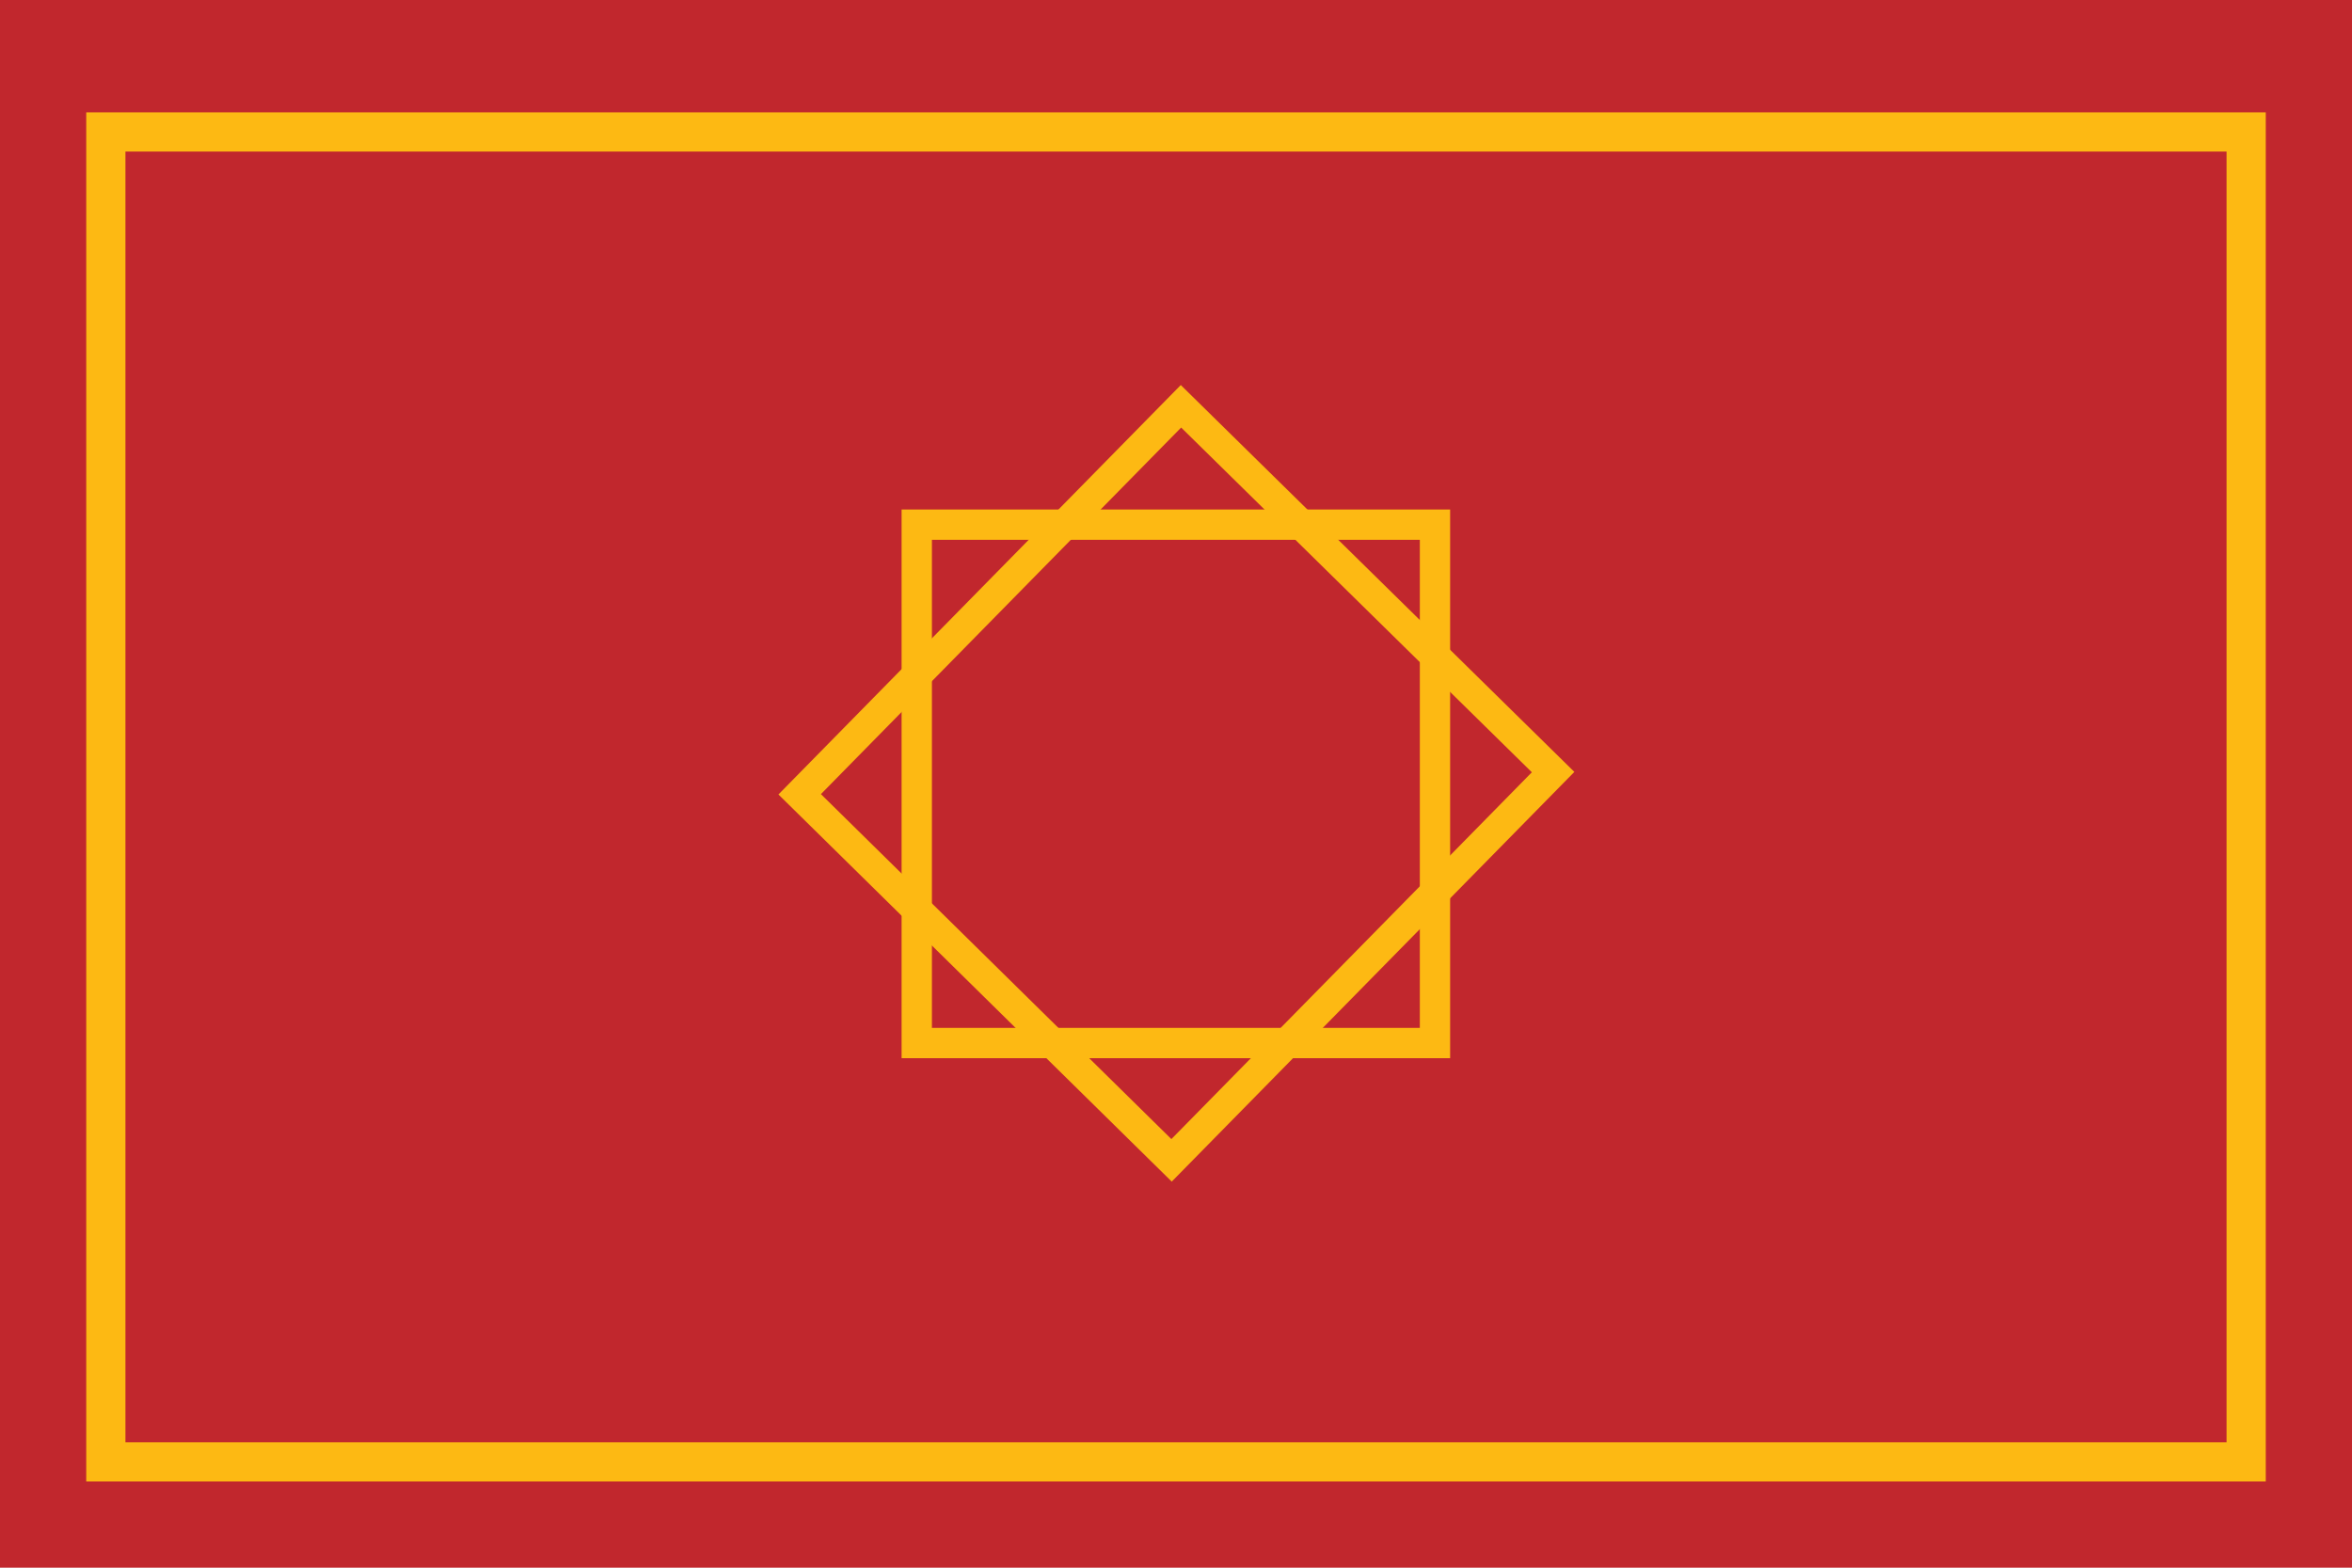
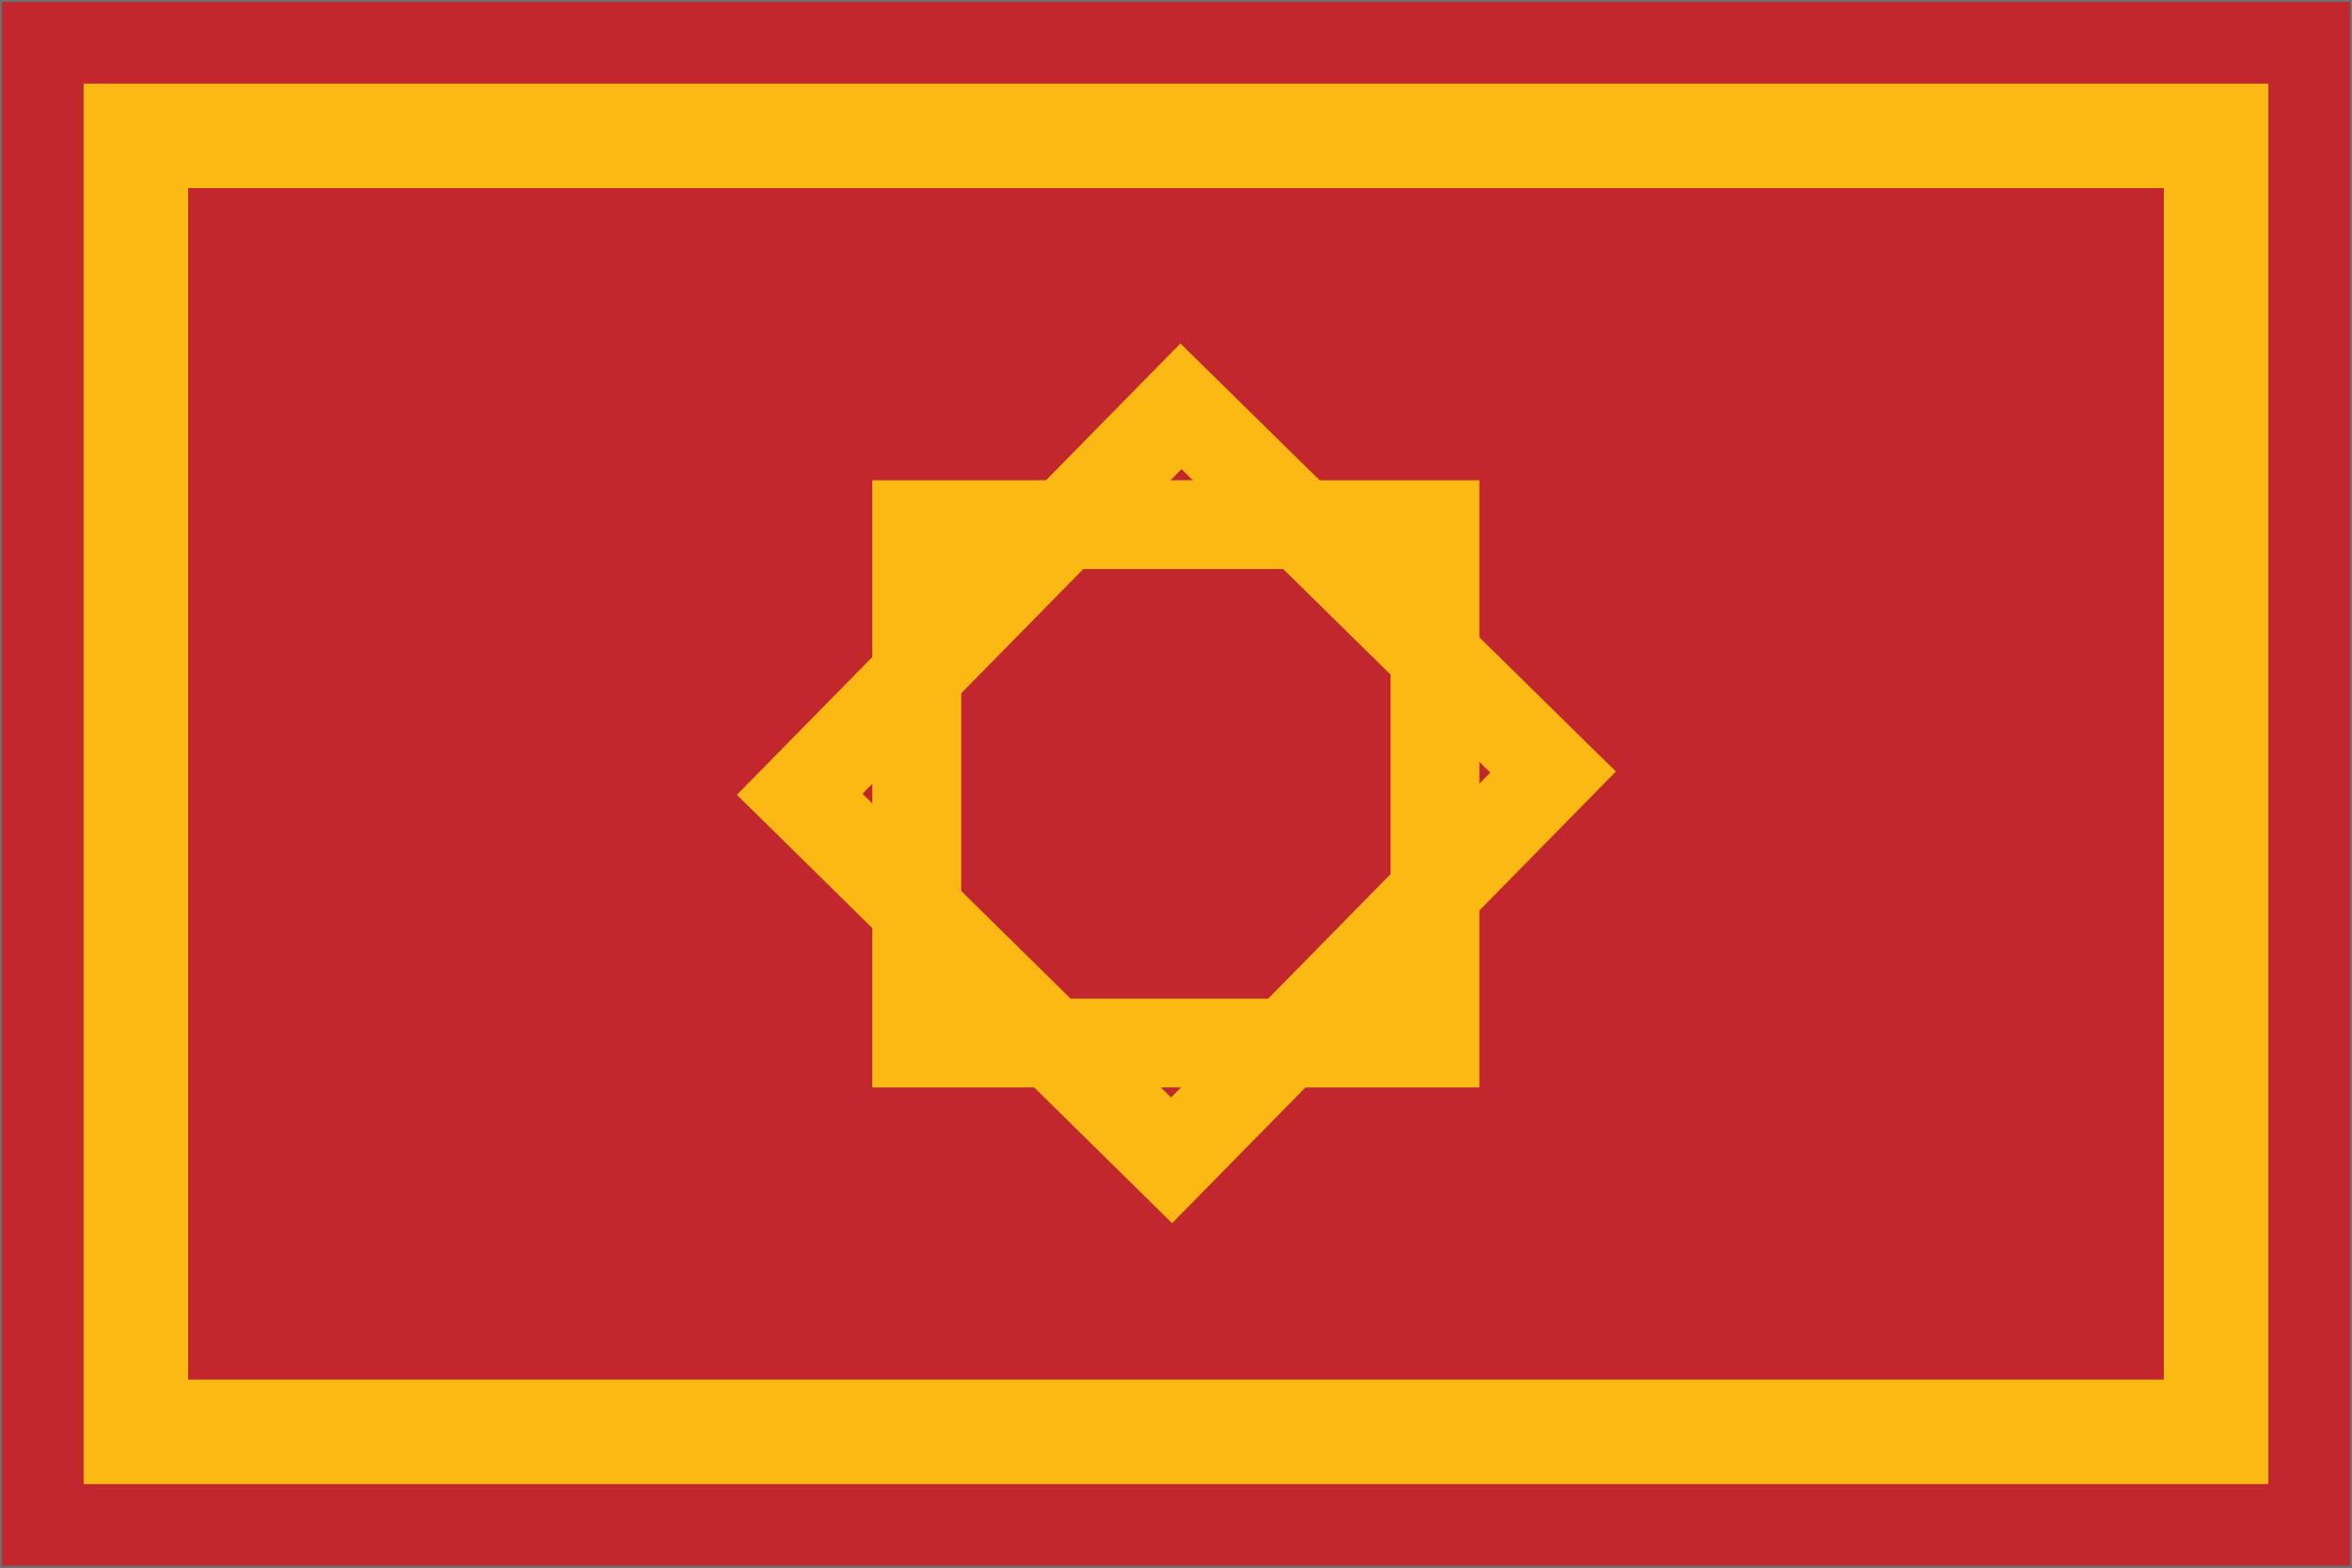
<svg xmlns="http://www.w3.org/2000/svg" viewBox="0 0 900 600">
  <path fill="#c1272d" d="M0 0h900v600H0z" />
-   <path fill="none" stroke="#fdb913" stroke-width="11.6" d="M350.8 200.8h198.3v198.4H350.8z" />
-   <path fill="none" stroke="#fdb913" stroke-width="11.5" d="m451.9 155.5 142.4 140-146 148.6L306 304z" />
-   <path fill="none" stroke="#fdb913" stroke-width="15" d="M40.5 50.5h819v509h-819z" />
+   <path fill="none" stroke="#fdb913" stroke-width="34" d="M350.8 200.8h198.3v198.4H350.8z" />
+   <path fill="none" stroke="#fdb913" stroke-width="34" d="m451.9 155.5 142.4 140-146 148.6L306 304z" />
+   <path fill="none" stroke="#fdb913" stroke-width="40" d="M52 52h796v496H52z" />
+   <path data-edge="" fill="none" stroke="#6f6f6f" stroke-width="1.5" stroke-linejoin="round" vector-effect="non-scaling-stroke" d="M0 0h900v600H0z" />
</svg>
